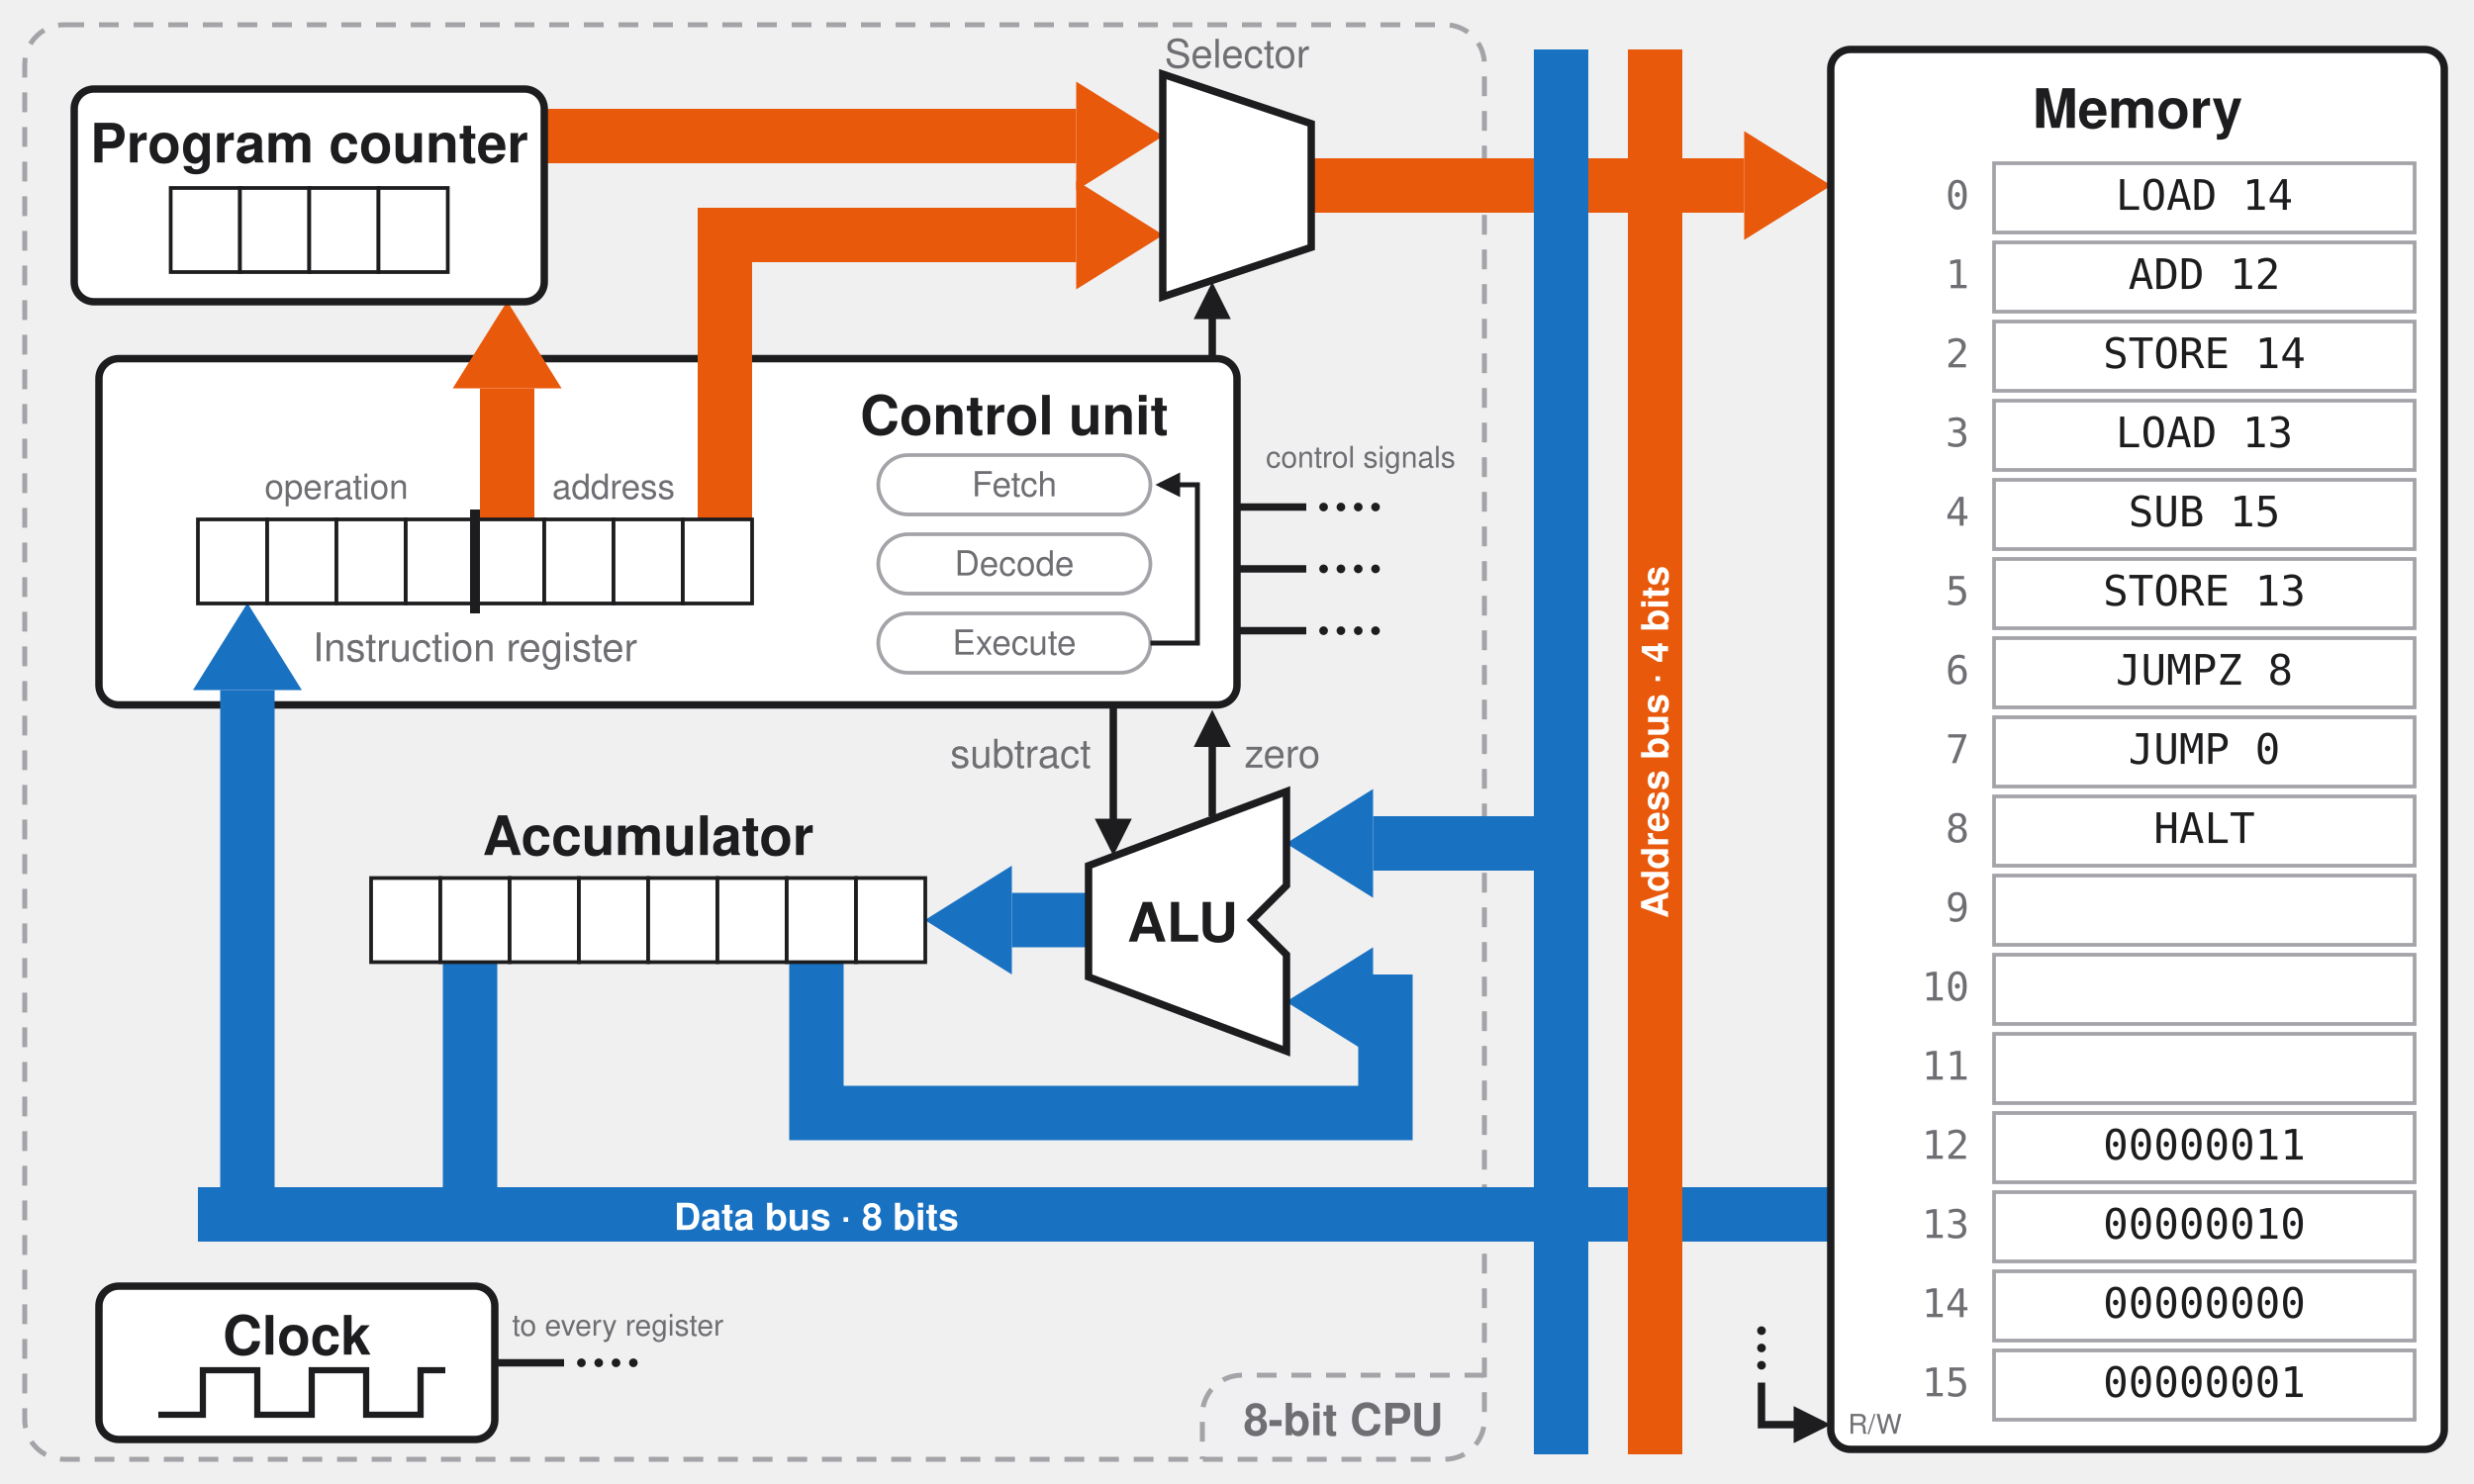
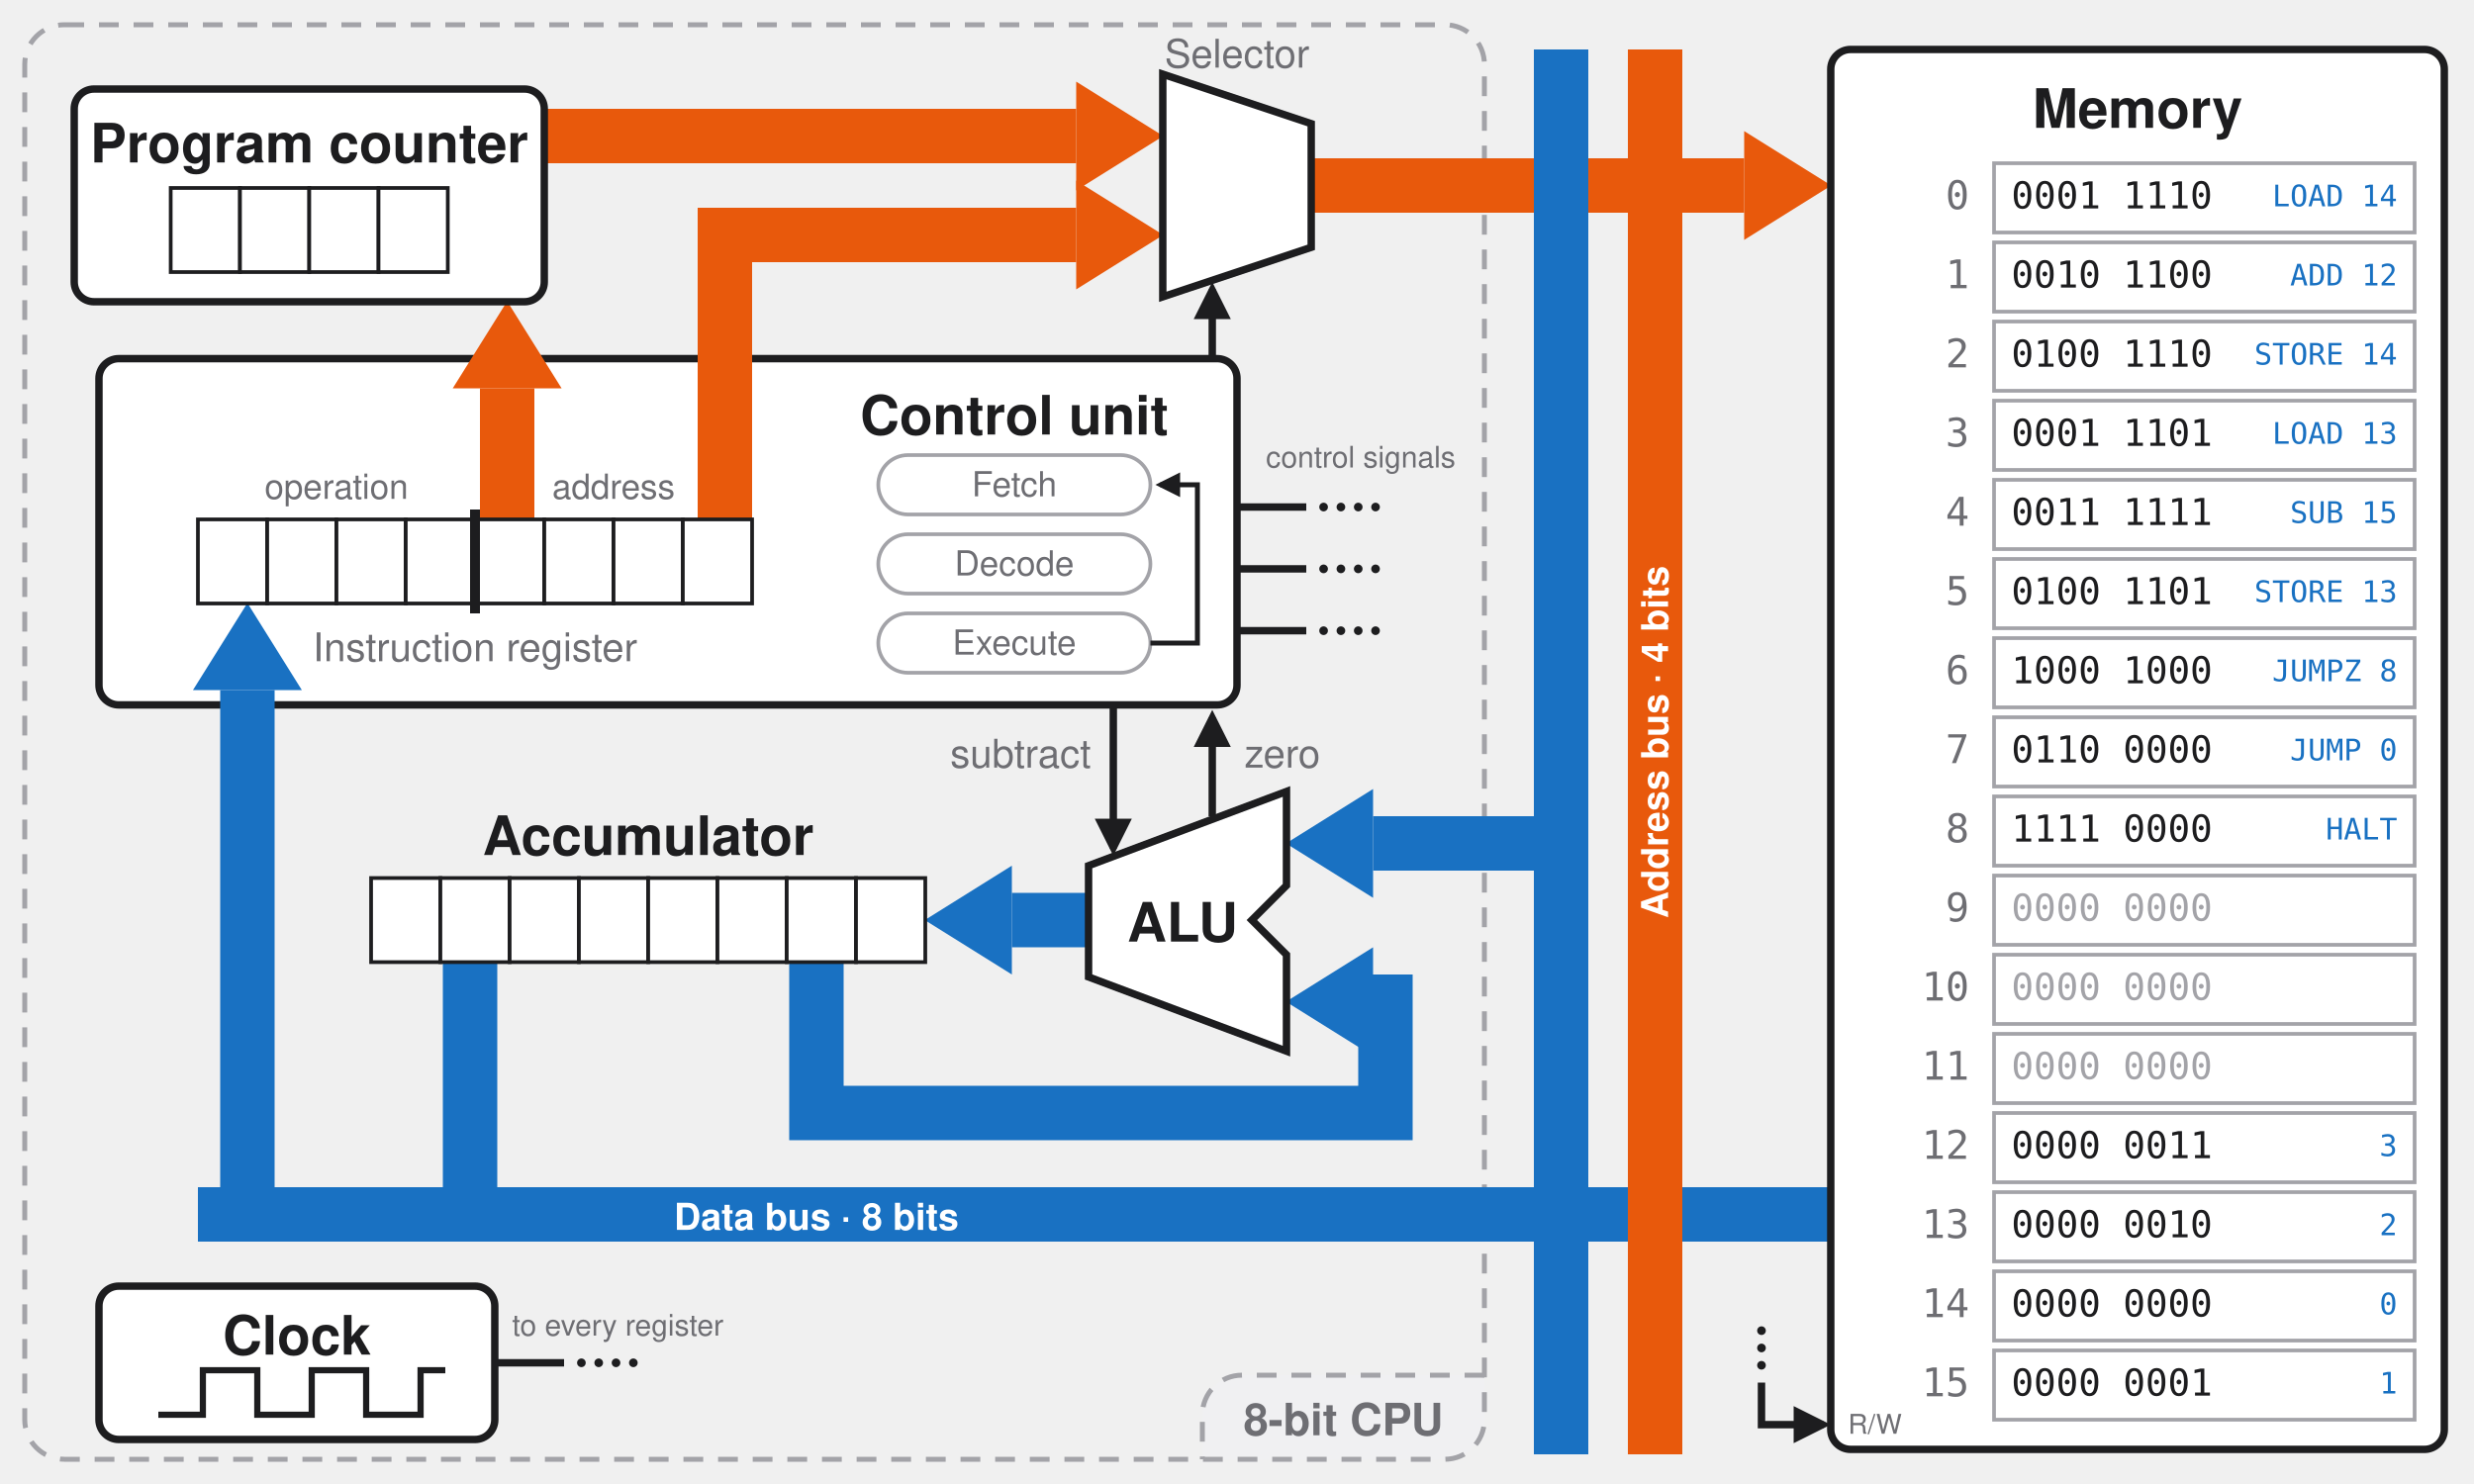
<svg xmlns="http://www.w3.org/2000/svg" viewBox="0 0 1000 600" role="img" aria-label="The machine: a processor with a program counter, a control unit holding the instruction register, an accumulator, an ALU and a clock, connected to a memory of 16 cells by an 8-bit data bus and a 4-bit address bus">
  <defs>
    <marker id="data-arrow" viewBox="0 0 8 10" refX="0" refY="5" markerWidth="1.6" markerHeight="2" orient="auto">
      <path d="M0 0 L8 5 L0 10 z" fill="#1971c2" />
    </marker>
    <marker id="address-arrow" viewBox="0 0 8 10" refX="0" refY="5" markerWidth="1.6" markerHeight="2" orient="auto">
      <path d="M0 0 L8 5 L0 10 z" fill="#e8590c" />
    </marker>
    <marker id="wire-arrow" viewBox="0 0 10 10" refX="8" refY="5" markerWidth="5" markerHeight="5" orient="auto">
      <path d="M0 0 L10 5 L0 10 z" fill="#1d1d1f" />
    </marker>
  </defs>
  <style>
    .frame { fill: none; stroke: #a3a3a8; stroke-width: 2; stroke-dasharray: 8 6; }
    .box { fill: #ffffff; stroke: #1d1d1f; stroke-width: 3; }
    .label { font-family: Helvetica, Arial, sans-serif; font-size: 22px; font-weight: bold; fill: #1d1d1f; text-anchor: middle; dominant-baseline: middle; }
    .small { font-family: Helvetica, Arial, sans-serif; font-size: 16px; fill: #6e6e73; text-anchor: middle; dominant-baseline: middle; }
    .tiny { font-family: Helvetica, Arial, sans-serif; font-size: 14px; fill: #6e6e73; text-anchor: middle; dominant-baseline: middle; }
    .data-path { fill: none; stroke: #1971c2; stroke-width: 22; stroke-linejoin: miter; }
    .address-path { fill: none; stroke: #e8590c; stroke-width: 22; stroke-linejoin: miter; }
    .data-bus { fill: #1971c2; }
    .address-bus { fill: #e8590c; }
    .wire { fill: none; stroke: #1d1d1f; stroke-width: 3; }
    /* A wire that goes on somewhere not drawn */
    .wire-dots { fill: none; stroke: #1d1d1f; stroke-width: 3.5; stroke-linecap: round; stroke-dasharray: 0 7; }
    .bus-label { font-family: Helvetica, Arial, sans-serif; font-size: 15px; font-weight: bold; fill: #ffffff; text-anchor: middle; dominant-baseline: middle; }
    .cell { fill: #ffffff; stroke: #a3a3a8; stroke-width: 1.5; }
    .bit { fill: #ffffff; stroke: #1d1d1f; stroke-width: 1.5; }
    .step { fill: #ffffff; stroke: #a3a3a8; stroke-width: 1.5; }
    .cell-address { font-family: Menlo, Consolas, monospace; font-size: 16px; fill: #6e6e73; text-anchor: end; dominant-baseline: middle; }
-     .value { font-family: Menlo, Consolas, monospace; font-size: 17px; fill: #1d1d1f; text-anchor: middle; dominant-baseline: middle; }
+     .bits { font-family: Menlo, Consolas, monospace; font-size: 15px; fill: #1d1d1f; dominant-baseline: middle; }
+     .bits.unused { fill: #a3a3a8; }
+     .annotation { font-family: Menlo, Consolas, monospace; font-size: 12px; fill: #1971c2; text-anchor: end; dominant-baseline: middle; }
  </style>
  <path d="M600 556 V574 A16 16 0 0 1 584 590 H486 V572 A16 16 0 0 1 502 556 Z" fill="#f0f0f2" />
  <rect class="frame" x="10" y="10" width="590" height="580" rx="16" />
  <path class="frame" d="M600 556 H502 A16 16 0 0 0 486 572 V590" />
  <text class="label" x="543" y="574" style="font-size: 18px; fill: #6e6e73">8-bit CPU</text>
  <g id="control-unit">
    <rect class="box" x="40" y="145" width="460" height="140" rx="8" />
    <text class="label" x="410" y="168">Control unit</text>
  </g>
  <g id="paths">
    <path id="path-pc-selector" class="address-path" d="M216 55 H435" marker-end="url(#address-arrow)" />
    <path id="path-ir-selector" class="address-path" d="M293 214 V95 H435" marker-end="url(#address-arrow)" />
    <path id="path-ir-pc" class="address-path" d="M205 214 V157" marker-end="url(#address-arrow)" />
    <path id="path-bus-ir" class="data-path" d="M100 484 V279" marker-end="url(#data-arrow)" />
    <path id="path-acc-bus" class="data-path" d="M190 385 V484" />
    <path id="path-alu-acc" class="data-path" d="M444 372 H409" marker-end="url(#data-arrow)" />
    <path id="path-bus-alu" class="data-path" d="M631 341 H555" marker-end="url(#data-arrow)" />
    <path id="path-acc-alu" class="data-path" d="M330 385 V450 H560 V405 H555" marker-end="url(#data-arrow)" />
  </g>
  <path id="path-selector-address-bus" class="address-path" d="M526 75 H669" />
  <path id="path-data-bus-memory" class="data-path" d="M631 491 H742" />
  <g id="data-bus">
    <rect class="data-bus" x="620" y="20" width="22" height="568" />
    <rect class="data-bus" x="80" y="480" width="562" height="22" />
    <text class="bus-label" x="330" y="492">Data bus · 8 bits</text>
  </g>
  <g id="address-bus">
    <rect class="address-bus" x="658" y="20" width="22" height="568" />
  </g>
  <path id="path-address-bus-memory" class="address-path" d="M669 75 H705" marker-end="url(#address-arrow)" />
  <text class="bus-label" x="669" y="300" transform="rotate(-90 669 300)">Address bus · 4 bits</text>
  <g id="selector">
    <polygon class="box" points="470,30 530,50 530,100 470,120" />
    <text class="small" x="500" y="22">Selector</text>
  </g>
  <path id="wire-select" class="wire" d="M490 145 V117" marker-end="url(#wire-arrow)" />
  <g id="program-counter">
    <rect class="box" x="30" y="36" width="190" height="86" rx="8" />
    <text class="label" x="125" y="58">Program counter</text>
    <rect class="bit" x="69" y="76" width="28" height="34" />
    <rect class="bit" x="97" y="76" width="28" height="34" />
    <rect class="bit" x="125" y="76" width="28" height="34" />
    <rect class="bit" x="153" y="76" width="28" height="34" />
  </g>
  <g id="instruction-register">
    <rect class="bit" x="80" y="210" width="28" height="34" />
    <rect class="bit" x="108" y="210" width="28" height="34" />
    <rect class="bit" x="136" y="210" width="28" height="34" />
    <rect class="bit" x="164" y="210" width="28" height="34" />
    <rect class="bit" x="192" y="210" width="28" height="34" />
    <rect class="bit" x="220" y="210" width="28" height="34" />
    <rect class="bit" x="248" y="210" width="28" height="34" />
    <rect class="bit" x="276" y="210" width="28" height="34" />
    <line x1="192" y1="206" x2="192" y2="248" stroke="#1d1d1f" stroke-width="4" />
  </g>
  <text class="tiny" x="136" y="197">operation</text>
  <text class="tiny" x="248" y="197">address</text>
  <text class="small" x="192" y="262">Instruction register</text>
  <g id="steps">
    <g id="step-fetch">
      <rect class="step" x="355" y="184" width="110" height="24" rx="12" />
      <text class="tiny" x="410" y="196">Fetch</text>
    </g>
    <g id="step-decode">
      <rect class="step" x="355" y="216" width="110" height="24" rx="12" />
      <text class="tiny" x="410" y="228">Decode</text>
    </g>
    <g id="step-execute">
      <rect class="step" x="355" y="248" width="110" height="24" rx="12" />
      <text class="tiny" x="410" y="260">Execute</text>
    </g>
    <path id="wire-step-loop" class="wire" d="M465 260 H484 V196 H469" style="stroke-width: 2" marker-end="url(#wire-arrow)" />
  </g>
  <g id="accumulator">
    <rect class="bit" x="150" y="355" width="28" height="34" />
    <rect class="bit" x="178" y="355" width="28" height="34" />
    <rect class="bit" x="206" y="355" width="28" height="34" />
    <rect class="bit" x="234" y="355" width="28" height="34" />
    <rect class="bit" x="262" y="355" width="28" height="34" />
    <rect class="bit" x="290" y="355" width="28" height="34" />
    <rect class="bit" x="318" y="355" width="28" height="34" />
    <rect class="bit" x="346" y="355" width="28" height="34" />
  </g>
  <text class="label" x="262" y="338">Accumulator</text>
  <g id="alu">
    <polygon class="box" points="520,320 520,358 506,372 520,386 520,425 440,395 440,350" />
    <text class="label" x="478" y="373">ALU</text>
  </g>
  <path id="wire-zero" class="wire" d="M490 330 V290" marker-end="url(#wire-arrow)" />
  <text class="small" x="503" y="305" style="text-anchor: start">zero</text>
  <path id="wire-subtract" class="wire" d="M450 285 V343" marker-end="url(#wire-arrow)" />
  <text class="small" x="441" y="305" style="text-anchor: end">subtract</text>
  <g id="control-signals">
    <path class="wire" d="M500 205 H528" />
    <path class="wire-dots" d="M535 205 H556" />
    <path class="wire" d="M500 230 H528" />
    <path class="wire-dots" d="M535 230 H556" />
    <path class="wire" d="M500 255 H528" />
    <path class="wire-dots" d="M535 255 H556" />
    <text class="tiny" x="550" y="185" style="font-size: 12px">control signals</text>
  </g>
  <g id="clock">
    <rect class="box" x="40" y="520" width="160" height="62" rx="8" />
    <text class="label" x="120" y="540">Clock</text>
    <path d="M64 572 H82 V554 H104 V572 H126 V554 H148 V572 H170 V554 H180" fill="none" stroke="#1d1d1f" stroke-width="2.5" />
  </g>
  <g id="wire-clock">
    <path class="wire" d="M200 551 H228" />
    <path class="wire-dots" d="M235 551 H256" />
  </g>
  <text class="tiny" x="207" y="536" style="font-size: 12px; text-anchor: start">to every register</text>
  <g id="memory">
    <rect class="box" x="740" y="20" width="248" height="566" rx="8" />
    <text class="label" x="864" y="44">Memory</text>
  </g>
  <g id="cells">
    <g id="cell-0">
      <text class="cell-address" x="796" y="80">0</text>
      <rect class="cell" x="806" y="66" width="170" height="28" />
-       <text class="value" x="891" y="80">LOAD 14</text>
+       <text class="bits" x="813" y="80">0001 1110</text>
+       <text class="annotation" x="969" y="80">LOAD 14</text>
    </g>
    <g id="cell-1">
      <text class="cell-address" x="796" y="112">1</text>
      <rect class="cell" x="806" y="98" width="170" height="28" />
-       <text class="value" x="891" y="112">ADD 12</text>
+       <text class="bits" x="813" y="112">0010 1100</text>
+       <text class="annotation" x="969" y="112">ADD 12</text>
    </g>
    <g id="cell-2">
      <text class="cell-address" x="796" y="144">2</text>
      <rect class="cell" x="806" y="130" width="170" height="28" />
-       <text class="value" x="891" y="144">STORE 14</text>
+       <text class="bits" x="813" y="144">0100 1110</text>
+       <text class="annotation" x="969" y="144">STORE 14</text>
    </g>
    <g id="cell-3">
      <text class="cell-address" x="796" y="176">3</text>
      <rect class="cell" x="806" y="162" width="170" height="28" />
-       <text class="value" x="891" y="176">LOAD 13</text>
+       <text class="bits" x="813" y="176">0001 1101</text>
+       <text class="annotation" x="969" y="176">LOAD 13</text>
    </g>
    <g id="cell-4">
      <text class="cell-address" x="796" y="208">4</text>
      <rect class="cell" x="806" y="194" width="170" height="28" />
-       <text class="value" x="891" y="208">SUB 15</text>
+       <text class="bits" x="813" y="208">0011 1111</text>
+       <text class="annotation" x="969" y="208">SUB 15</text>
    </g>
    <g id="cell-5">
      <text class="cell-address" x="796" y="240">5</text>
      <rect class="cell" x="806" y="226" width="170" height="28" />
-       <text class="value" x="891" y="240">STORE 13</text>
+       <text class="bits" x="813" y="240">0100 1101</text>
+       <text class="annotation" x="969" y="240">STORE 13</text>
    </g>
    <g id="cell-6">
      <text class="cell-address" x="796" y="272">6</text>
      <rect class="cell" x="806" y="258" width="170" height="28" />
-       <text class="value" x="891" y="272">JUMPZ 8</text>
+       <text class="bits" x="813" y="272">1000 1000</text>
+       <text class="annotation" x="969" y="272">JUMPZ 8</text>
    </g>
    <g id="cell-7">
      <text class="cell-address" x="796" y="304">7</text>
      <rect class="cell" x="806" y="290" width="170" height="28" />
-       <text class="value" x="891" y="304">JUMP 0</text>
+       <text class="bits" x="813" y="304">0110 0000</text>
+       <text class="annotation" x="969" y="304">JUMP 0</text>
    </g>
    <g id="cell-8">
      <text class="cell-address" x="796" y="336">8</text>
      <rect class="cell" x="806" y="322" width="170" height="28" />
-       <text class="value" x="891" y="336">HALT</text>
+       <text class="bits" x="813" y="336">1111 0000</text>
+       <text class="annotation" x="969" y="336">HALT</text>
    </g>
    <g id="cell-9">
      <text class="cell-address" x="796" y="368">9</text>
      <rect class="cell" x="806" y="354" width="170" height="28" />
+       <text class="bits unused" x="813" y="368">0000 0000</text>
    </g>
    <g id="cell-10">
      <text class="cell-address" x="796" y="400">10</text>
      <rect class="cell" x="806" y="386" width="170" height="28" />
+       <text class="bits unused" x="813" y="400">0000 0000</text>
    </g>
    <g id="cell-11">
      <text class="cell-address" x="796" y="432">11</text>
      <rect class="cell" x="806" y="418" width="170" height="28" />
+       <text class="bits unused" x="813" y="432">0000 0000</text>
    </g>
    <g id="cell-12">
      <text class="cell-address" x="796" y="464">12</text>
      <rect class="cell" x="806" y="450" width="170" height="28" />
-       <text class="value" x="891" y="464">00000011</text>
+       <text class="bits" x="813" y="464">0000 0011</text>
+       <text class="annotation" x="969" y="464">3</text>
    </g>
    <g id="cell-13">
      <text class="cell-address" x="796" y="496">13</text>
      <rect class="cell" x="806" y="482" width="170" height="28" />
-       <text class="value" x="891" y="496">00000010</text>
+       <text class="bits" x="813" y="496">0000 0010</text>
+       <text class="annotation" x="969" y="496">2</text>
    </g>
    <g id="cell-14">
      <text class="cell-address" x="796" y="528">14</text>
      <rect class="cell" x="806" y="514" width="170" height="28" />
-       <text class="value" x="891" y="528">00000000</text>
+       <text class="bits" x="813" y="528">0000 0000</text>
+       <text class="annotation" x="969" y="528">0</text>
    </g>
    <g id="cell-15">
      <text class="cell-address" x="796" y="560">15</text>
      <rect class="cell" x="806" y="546" width="170" height="28" />
-       <text class="value" x="891" y="560">00000001</text>
+       <text class="bits" x="813" y="560">0000 0001</text>
+       <text class="annotation" x="969" y="560">1</text>
    </g>
  </g>
  <g id="wire-read-write">
    <path class="wire-dots" d="M712 538 V552.5" />
    <path class="wire" d="M712 559 V576 H737" marker-end="url(#wire-arrow)" />
  </g>
  <text class="tiny" x="747" y="576" style="font-size: 11px; text-anchor: start">R/W</text>
</svg>
